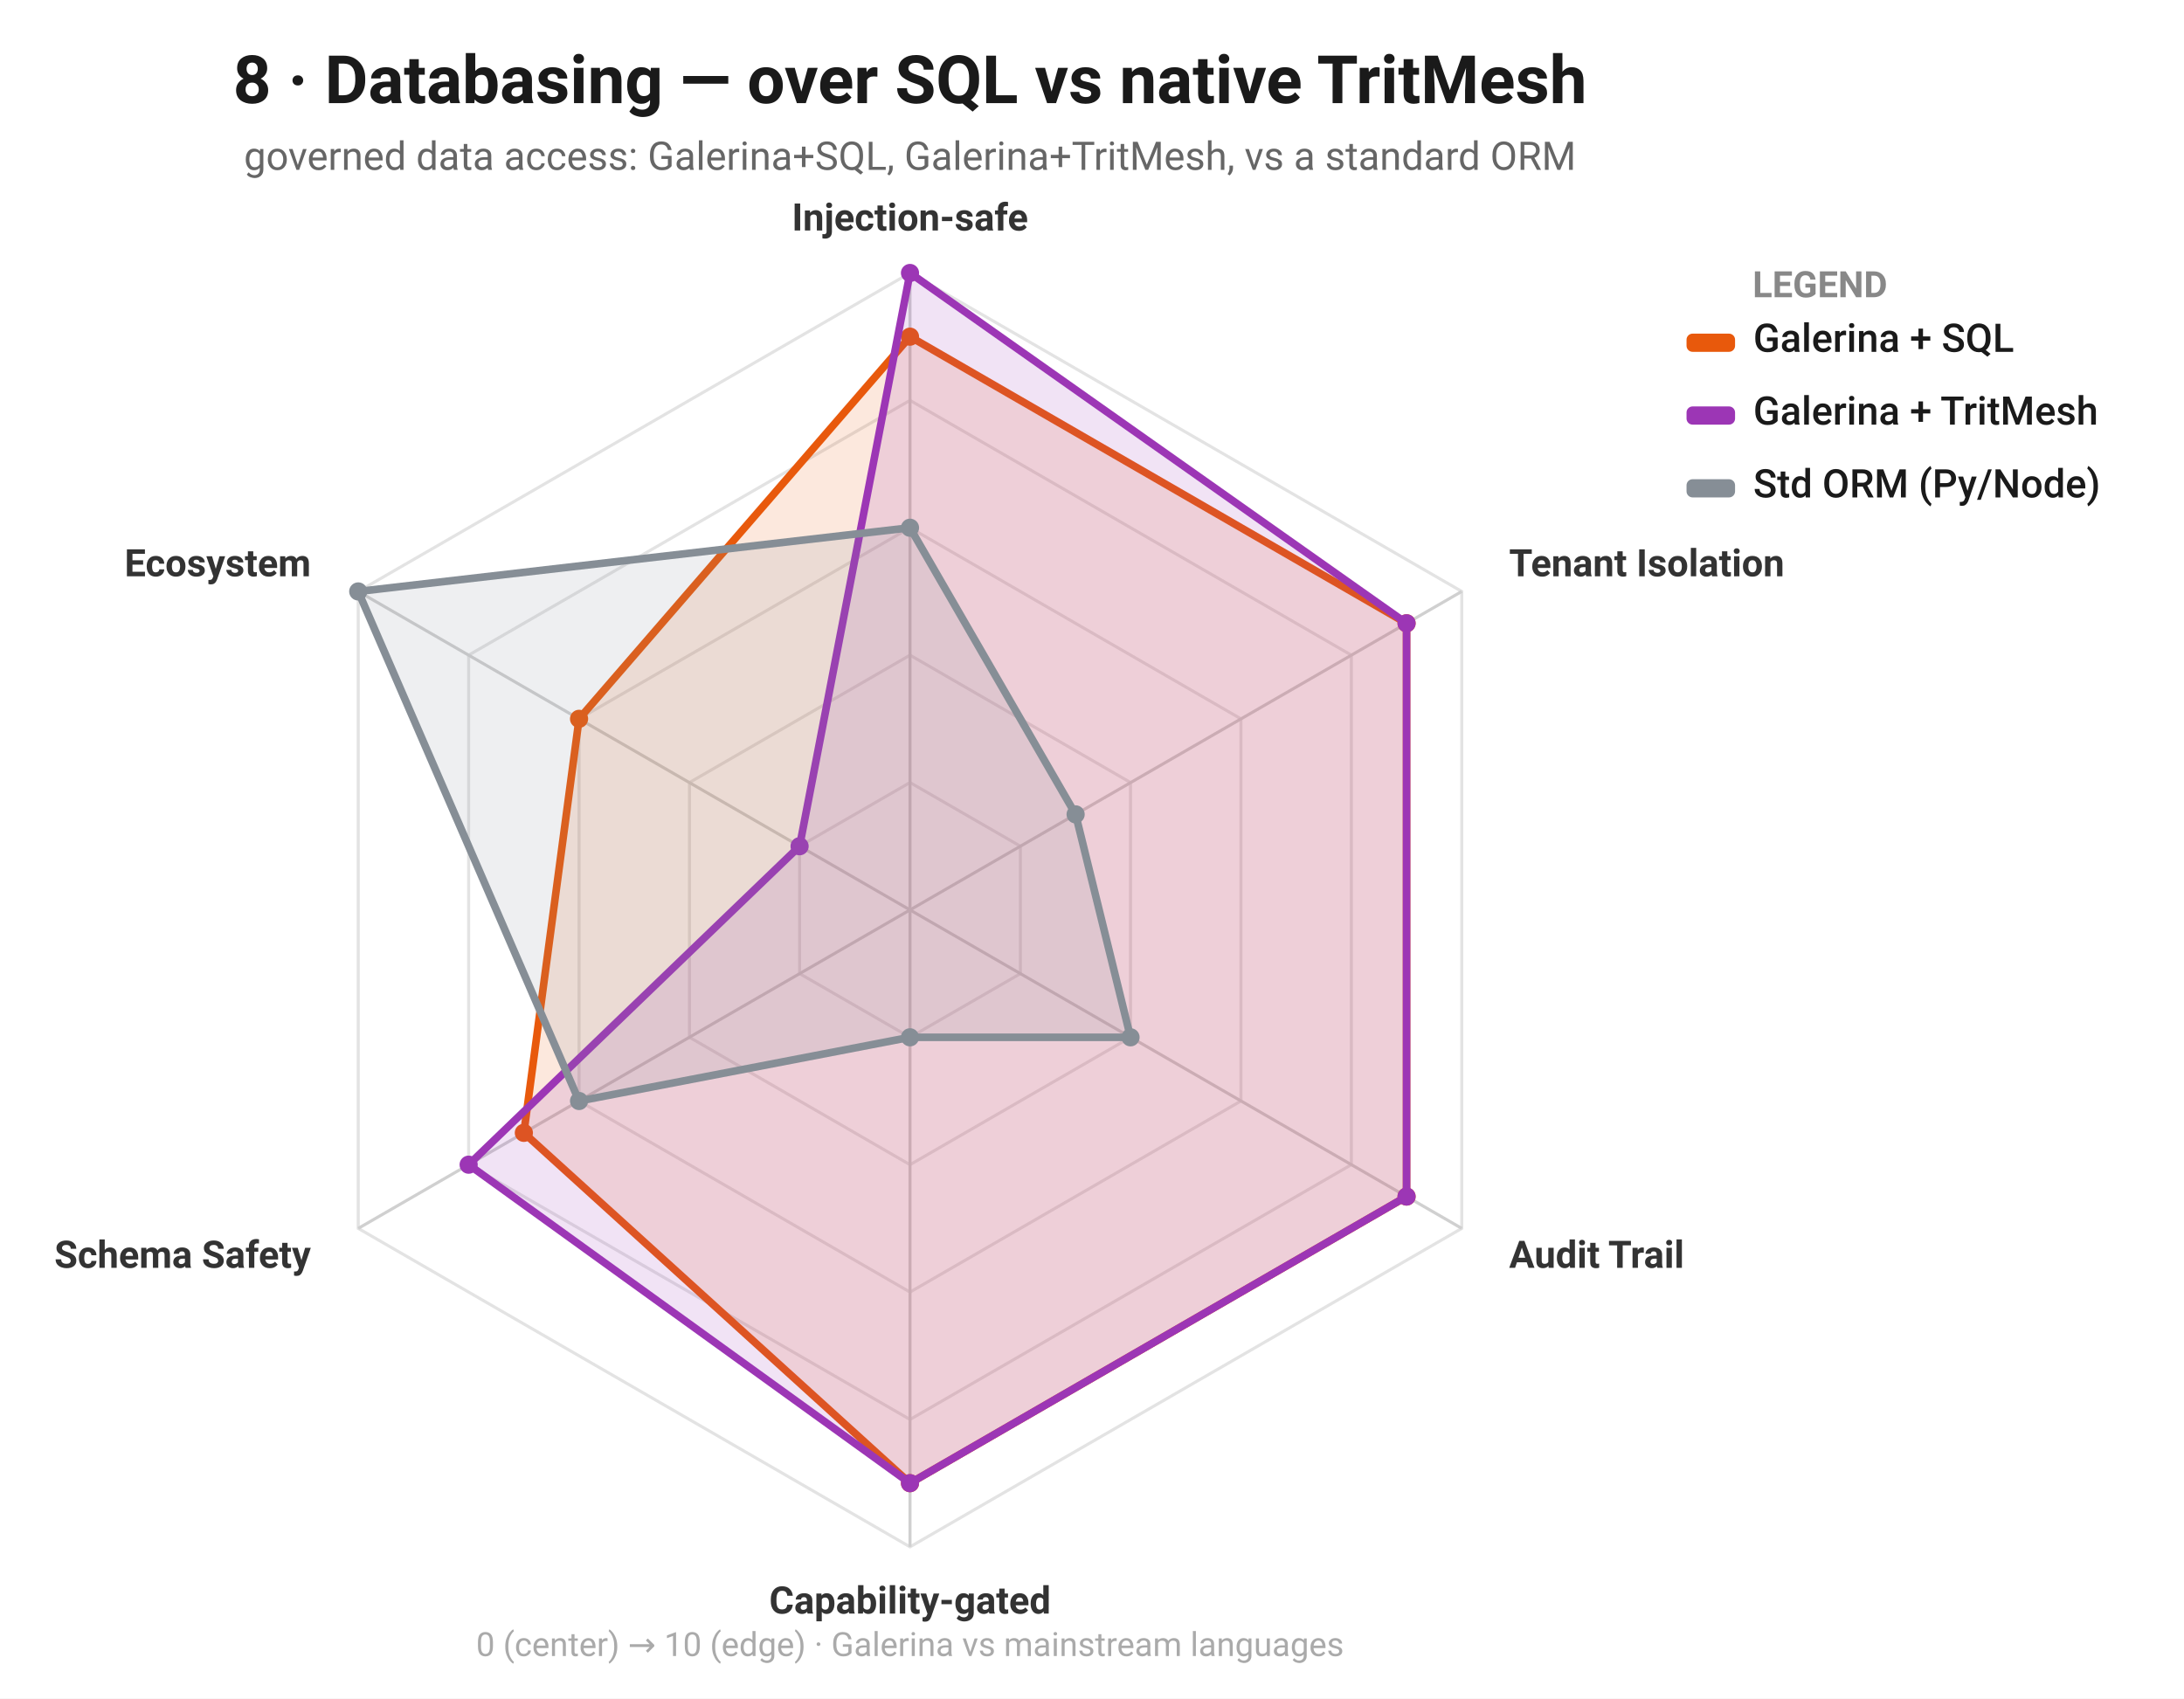
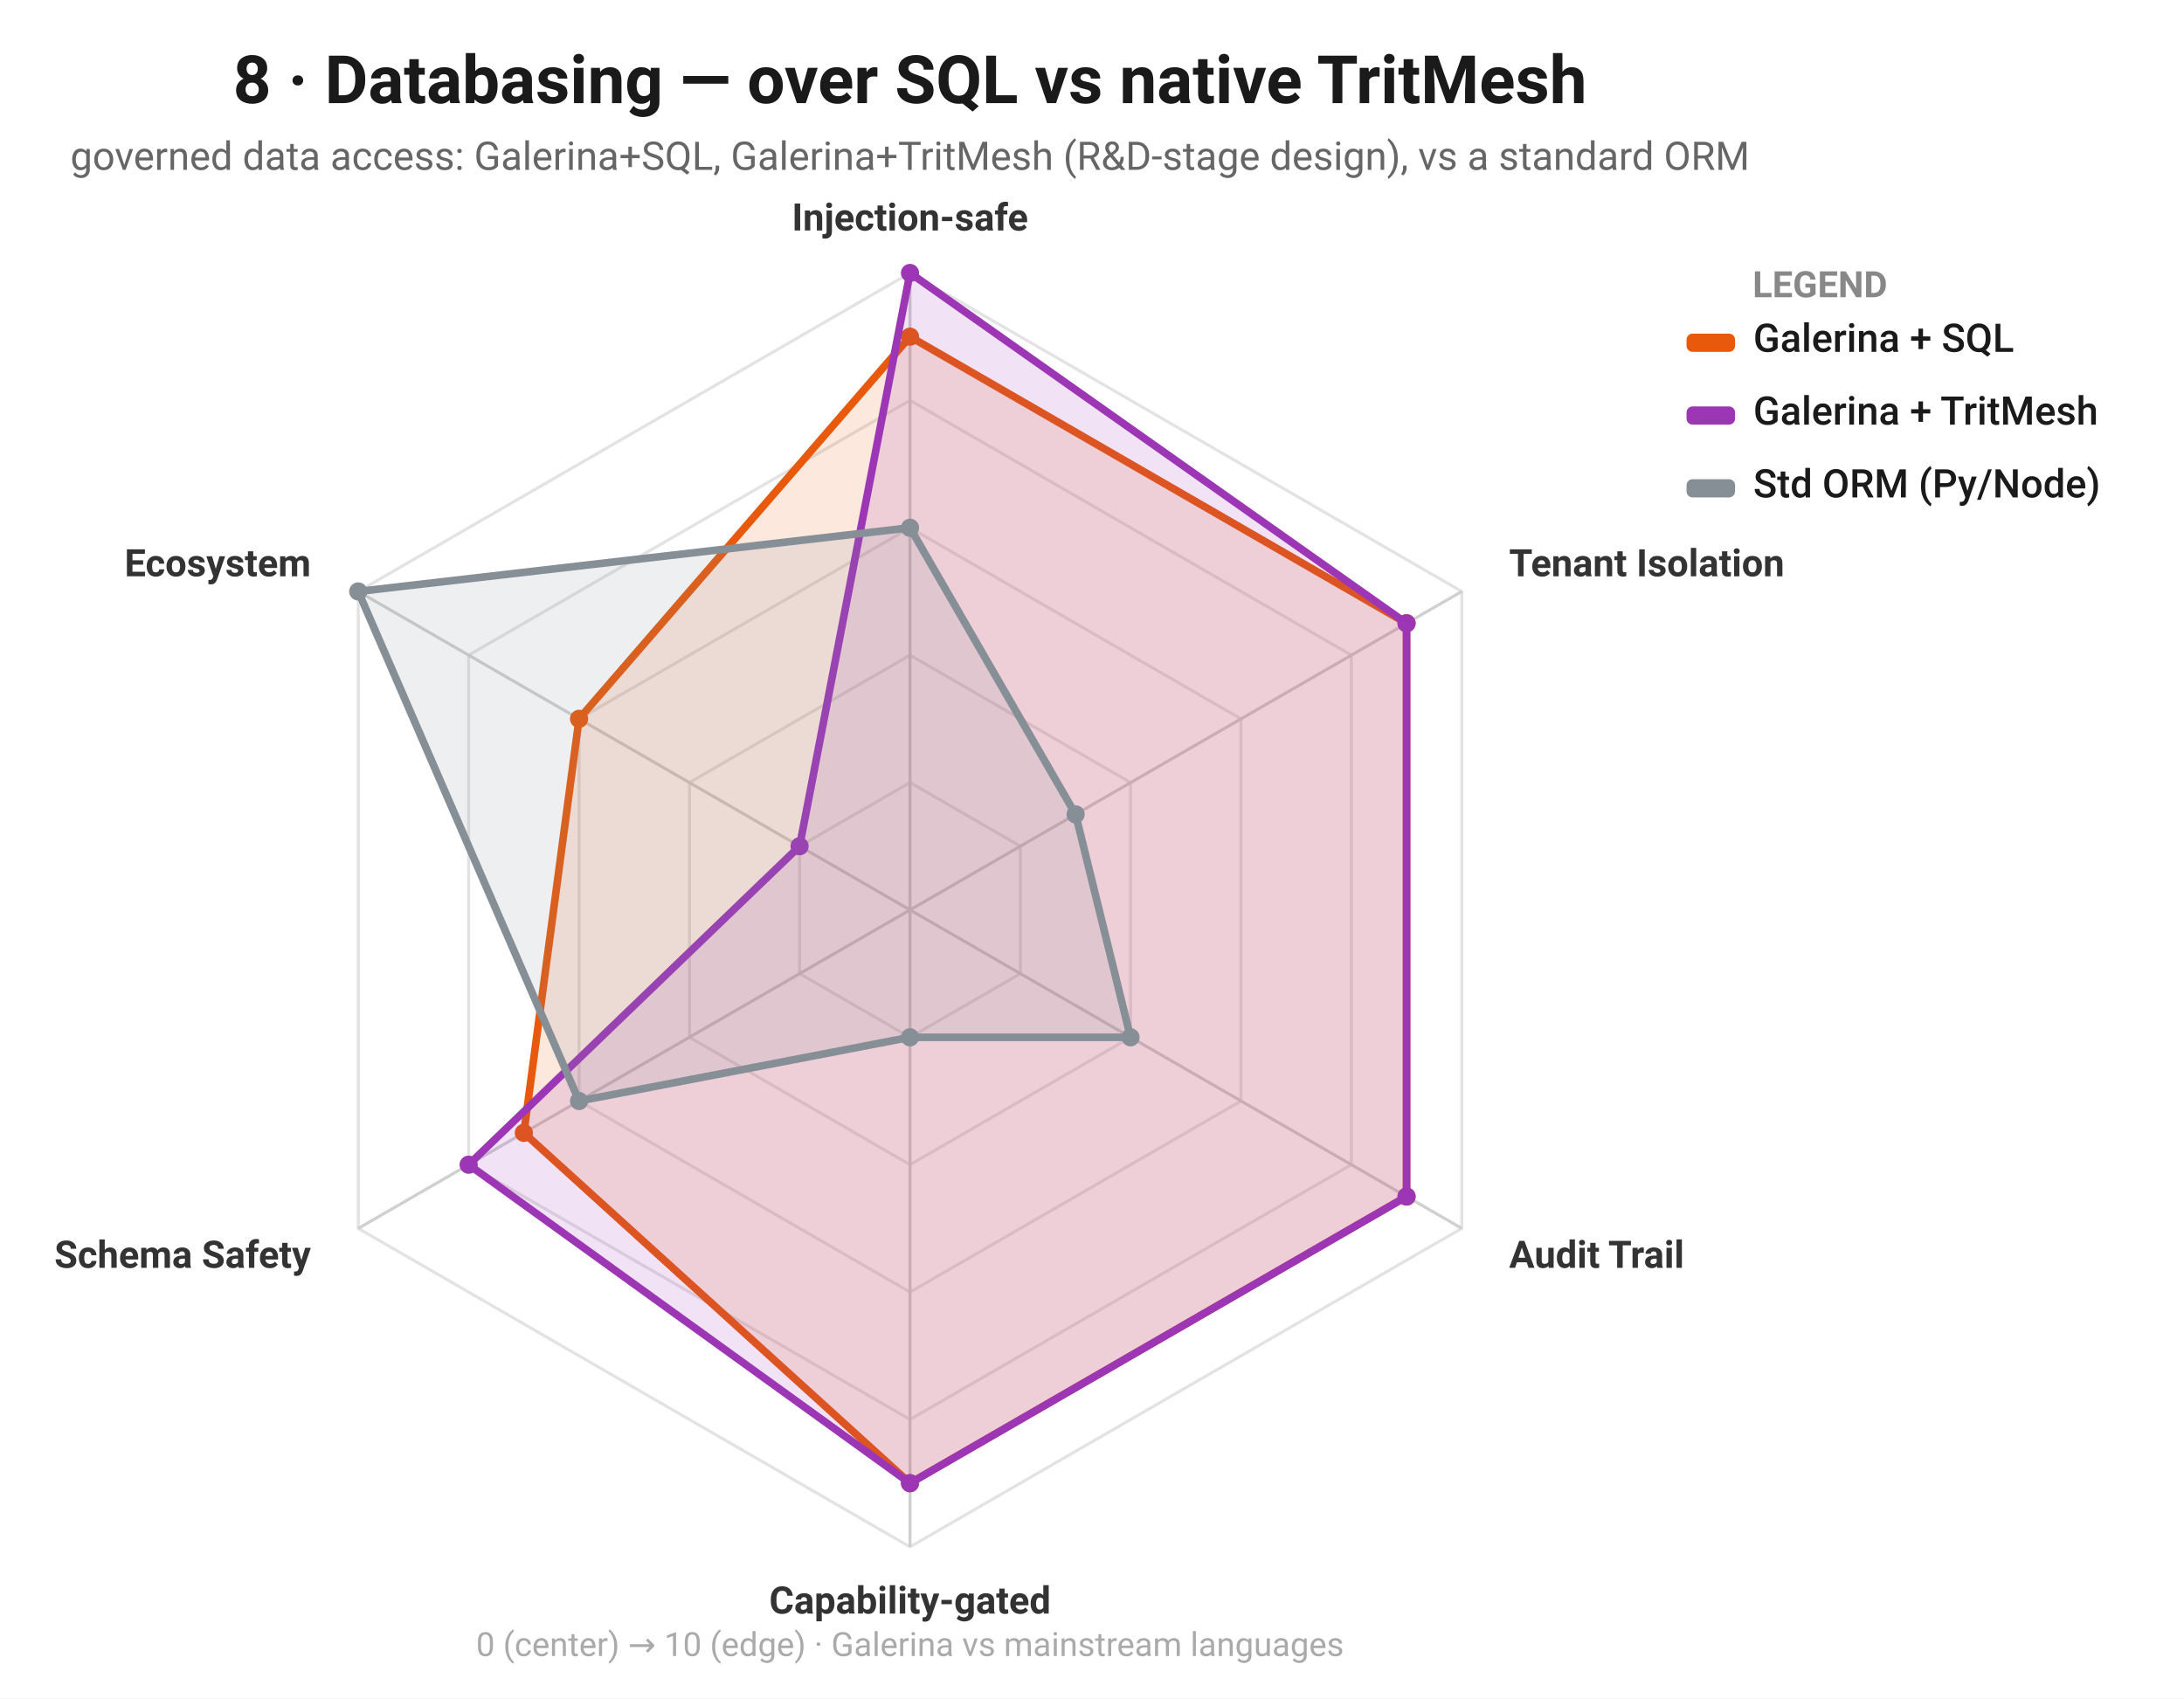
<svg xmlns="http://www.w3.org/2000/svg" viewBox="0 0 720 560" width="100%" height="100%" preserveAspectRatio="xMidYMid meet" font-family="system-ui,Segoe UI,Roboto,sans-serif">
  <rect width="720" height="560" fill="#ffffff" />
  <text x="300" y="34" text-anchor="middle" font-size="22" font-weight="700" fill="#1a1a1a">8 · Databasing — over SQL vs native TritMesh</text>
-   <text x="300" y="56" text-anchor="middle" font-size="13" fill="#666">governed data access: Galerina+SQL, Galerina+TritMesh, vs a standard ORM</text>
+   <text x="300" y="56" text-anchor="middle" font-size="13" fill="#666">governed data access: Galerina+SQL, Galerina+TritMesh (R&amp;D-stage design), vs a standard ORM</text>
  <polygon points="300.0,258.0 336.4,279.0 336.4,321.0 300.0,342.0 263.6,321.0 263.6,279.0" fill="none" stroke="#e3e3e3" stroke-width="1" />
  <polygon points="300.0,216.0 372.7,258.0 372.7,342.0 300.0,384.0 227.3,342.0 227.3,258.0" fill="none" stroke="#e3e3e3" stroke-width="1" />
  <polygon points="300.0,174.0 409.1,237.0 409.1,363.0 300.0,426.0 190.9,363.0 190.9,237.0" fill="none" stroke="#e3e3e3" stroke-width="1" />
  <polygon points="300.0,132.0 445.5,216.0 445.5,384.0 300.0,468.0 154.5,384.0 154.5,216.0" fill="none" stroke="#e3e3e3" stroke-width="1" />
  <polygon points="300.0,90.0 481.9,195.0 481.9,405.0 300.0,510.0 118.1,405.0 118.1,195.0" fill="none" stroke="#e3e3e3" stroke-width="1" />
  <line x1="300" y1="300" x2="300.0" y2="90.0" stroke="#d0d0d0" stroke-width="1" />
  <text x="300.0" y="76.0" text-anchor="middle" font-size="12.5" font-weight="600" fill="#333">Injection-safe</text>
  <line x1="300" y1="300" x2="481.9" y2="195.0" stroke="#d0d0d0" stroke-width="1" />
  <text x="497.5" y="190.0" text-anchor="start" font-size="12.5" font-weight="600" fill="#333">Tenant Isolation</text>
  <line x1="300" y1="300" x2="481.9" y2="405.0" stroke="#d0d0d0" stroke-width="1" />
  <text x="497.5" y="418.0" text-anchor="start" font-size="12.5" font-weight="600" fill="#333">Audit Trail</text>
  <line x1="300" y1="300" x2="300.0" y2="510.0" stroke="#d0d0d0" stroke-width="1" />
  <text x="300.0" y="532.0" text-anchor="middle" font-size="12.5" font-weight="600" fill="#333">Capability-gated</text>
  <line x1="300" y1="300" x2="118.1" y2="405.0" stroke="#d0d0d0" stroke-width="1" />
  <text x="102.5" y="418.0" text-anchor="end" font-size="12.5" font-weight="600" fill="#333">Schema Safety</text>
  <line x1="300" y1="300" x2="118.1" y2="195.0" stroke="#d0d0d0" stroke-width="1" />
  <text x="102.5" y="190.0" text-anchor="end" font-size="12.5" font-weight="600" fill="#333">Ecosystem</text>
  <polygon points="300.0,111.0 463.7,205.5 463.7,394.5 300.0,489.0 172.7,373.5 190.9,237.0" fill="#e8590c" fill-opacity="0.14" stroke="#e8590c" stroke-width="2.5" stroke-linejoin="round" />
  <circle cx="300.0" cy="111.0" r="3" fill="#e8590c" />
  <circle cx="463.7" cy="205.5" r="3" fill="#e8590c" />
  <circle cx="463.7" cy="394.5" r="3" fill="#e8590c" />
  <circle cx="300.0" cy="489.0" r="3" fill="#e8590c" />
  <circle cx="172.7" cy="373.5" r="3" fill="#e8590c" />
  <circle cx="190.9" cy="237.0" r="3" fill="#e8590c" />
  <polygon points="300.0,90.0 463.7,205.5 463.7,394.5 300.0,489.0 154.5,384.0 263.6,279.0" fill="#9c36b5" fill-opacity="0.14" stroke="#9c36b5" stroke-width="2.5" stroke-linejoin="round" />
  <circle cx="300.0" cy="90.0" r="3" fill="#9c36b5" />
  <circle cx="463.7" cy="205.5" r="3" fill="#9c36b5" />
  <circle cx="463.7" cy="394.5" r="3" fill="#9c36b5" />
  <circle cx="300.0" cy="489.0" r="3" fill="#9c36b5" />
  <circle cx="154.5" cy="384.0" r="3" fill="#9c36b5" />
  <circle cx="263.6" cy="279.0" r="3" fill="#9c36b5" />
  <polygon points="300.0,174.0 354.6,268.5 372.7,342.0 300.0,342.0 190.9,363.0 118.1,195.0" fill="#868e96" fill-opacity="0.14" stroke="#868e96" stroke-width="2.5" stroke-linejoin="round" />
  <circle cx="300.0" cy="174.0" r="3" fill="#868e96" />
  <circle cx="354.6" cy="268.5" r="3" fill="#868e96" />
  <circle cx="372.7" cy="342.0" r="3" fill="#868e96" />
  <circle cx="300.0" cy="342.0" r="3" fill="#868e96" />
  <circle cx="190.9" cy="363.0" r="3" fill="#868e96" />
  <circle cx="118.1" cy="195.0" r="3" fill="#868e96" />
  <text x="600" y="98" text-anchor="middle" font-size="12" font-weight="700" fill="#888">LEGEND</text>
  <rect x="556" y="110" width="16" height="6" rx="2" fill="#e8590c" />
  <text x="578" y="116" font-size="13" font-weight="500" fill="#1a1a1a">Galerina + SQL</text>
  <rect x="556" y="134" width="16" height="6" rx="2" fill="#9c36b5" />
  <text x="578" y="140" font-size="13" font-weight="500" fill="#1a1a1a">Galerina + TritMesh</text>
  <rect x="556" y="158" width="16" height="6" rx="2" fill="#868e96" />
  <text x="578" y="164" font-size="13" font-weight="500" fill="#1a1a1a">Std ORM (Py/Node)</text>
  <text x="300" y="546" text-anchor="middle" font-size="11" fill="#aaa">0 (center) → 10 (edge) · Galerina vs mainstream languages</text>
</svg>
